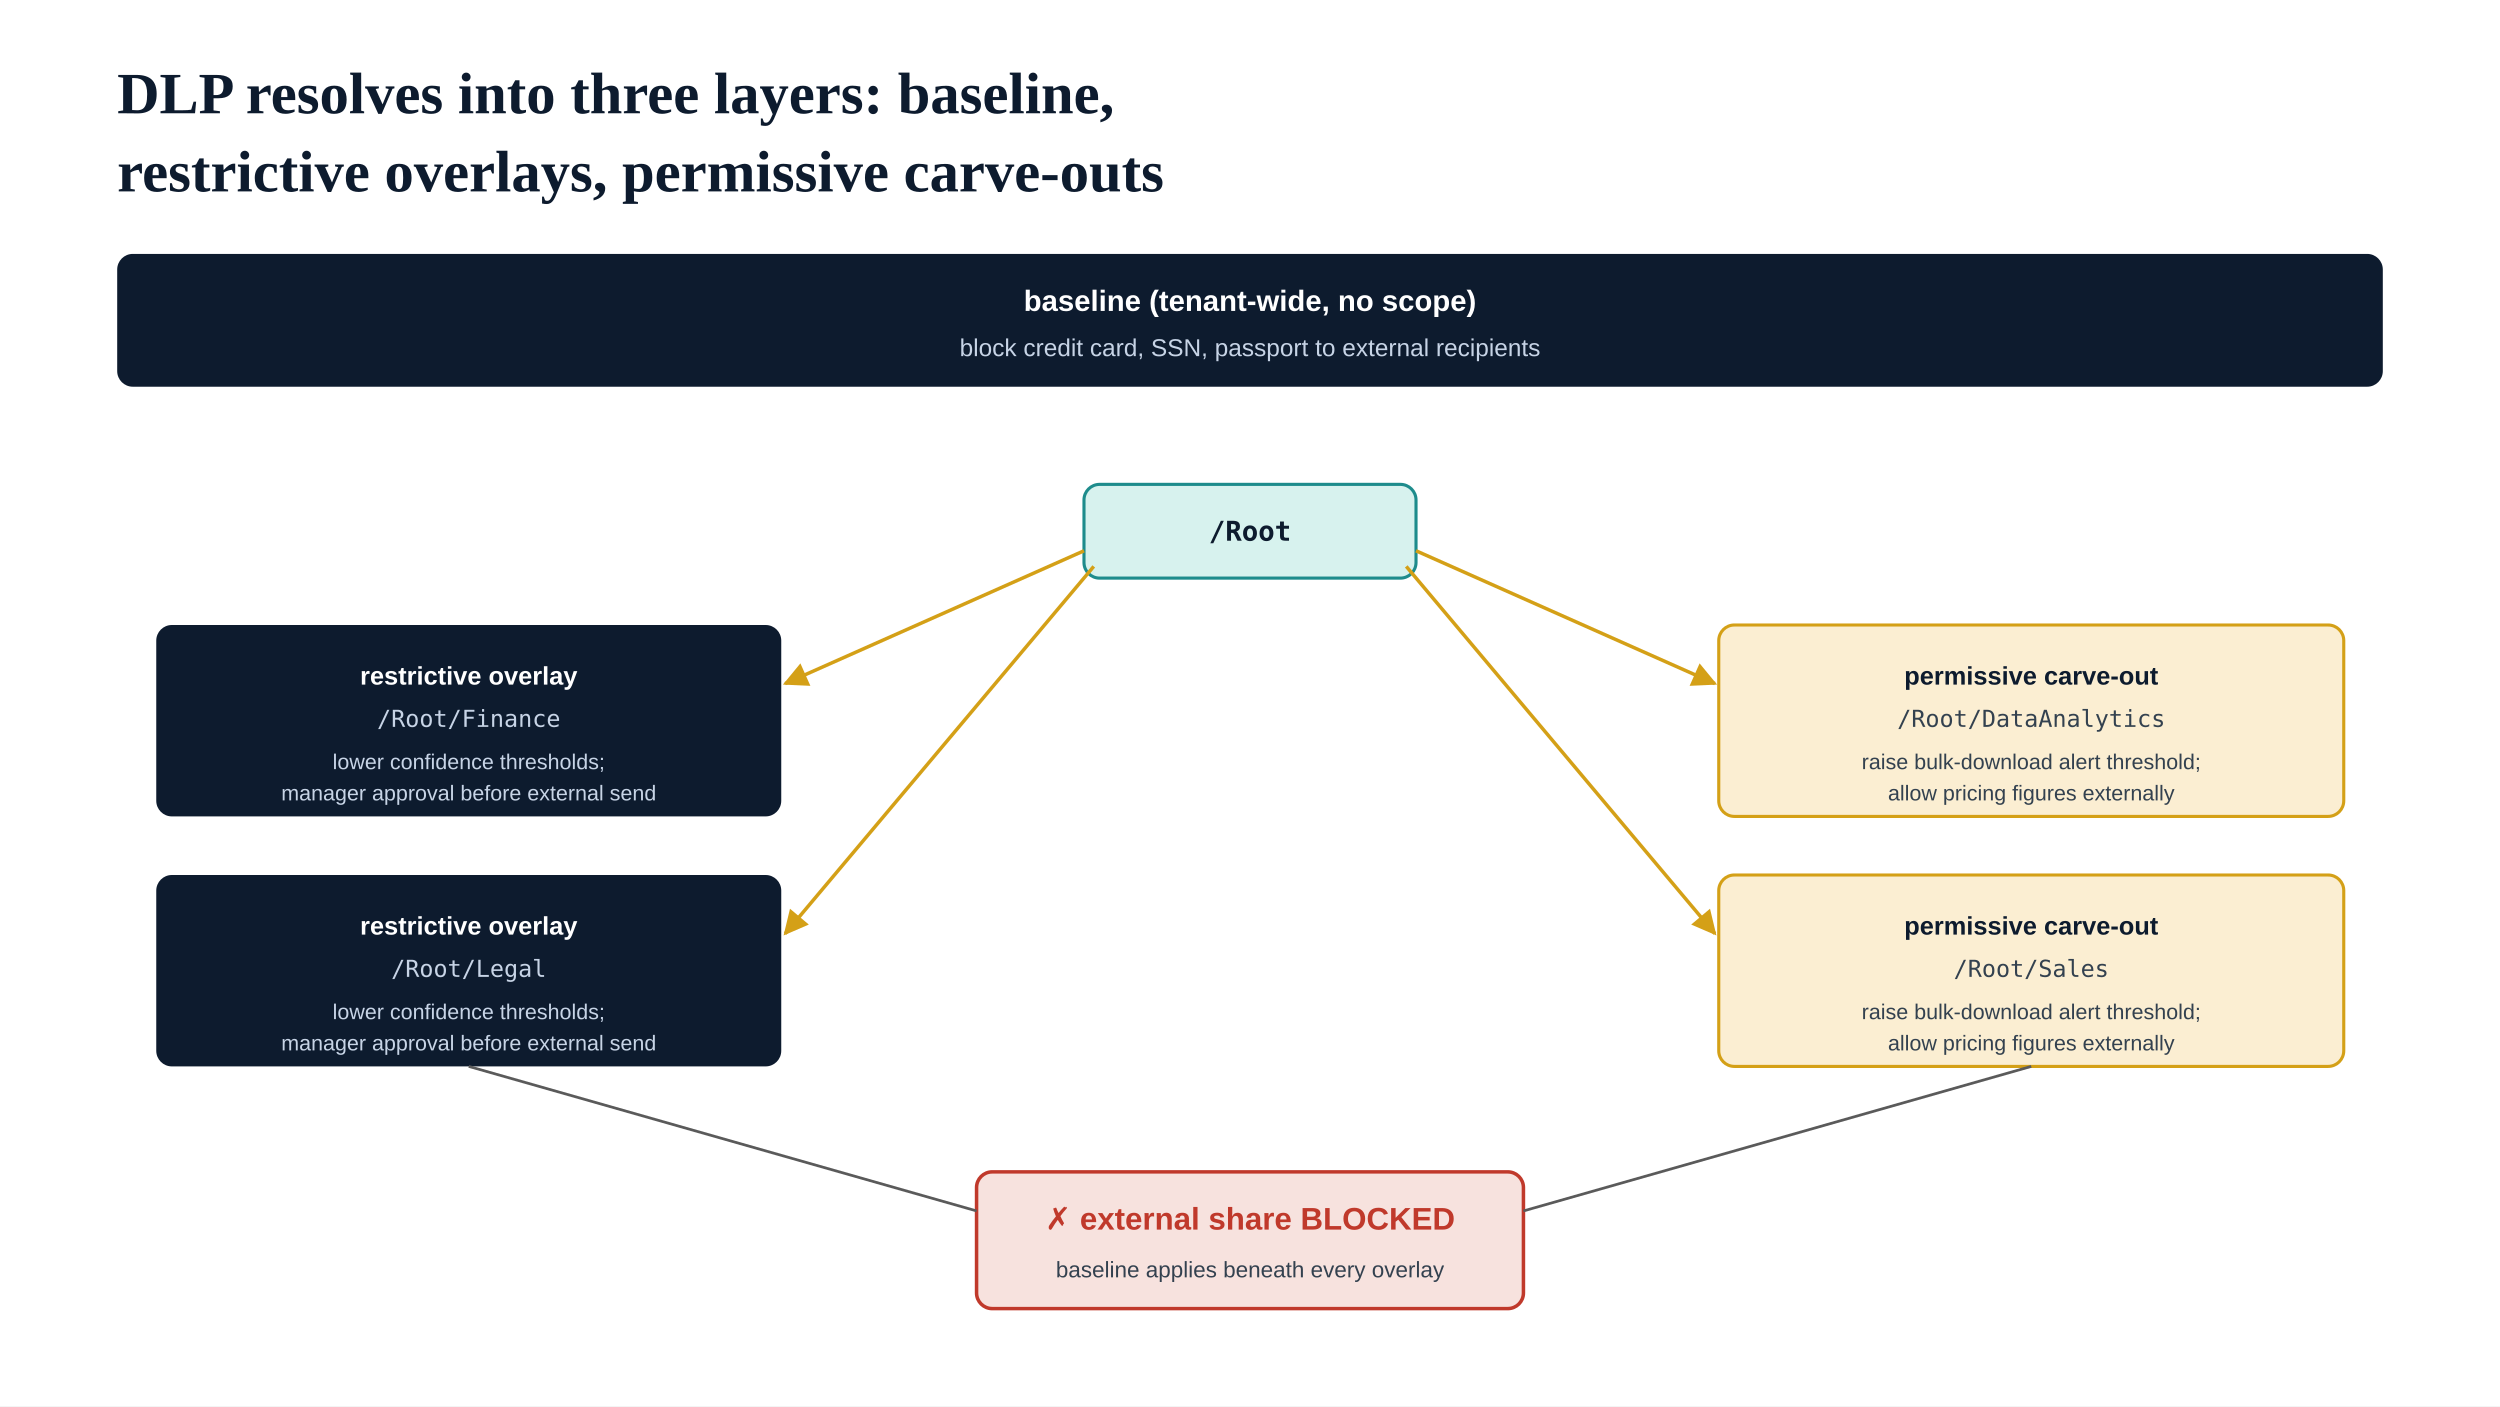
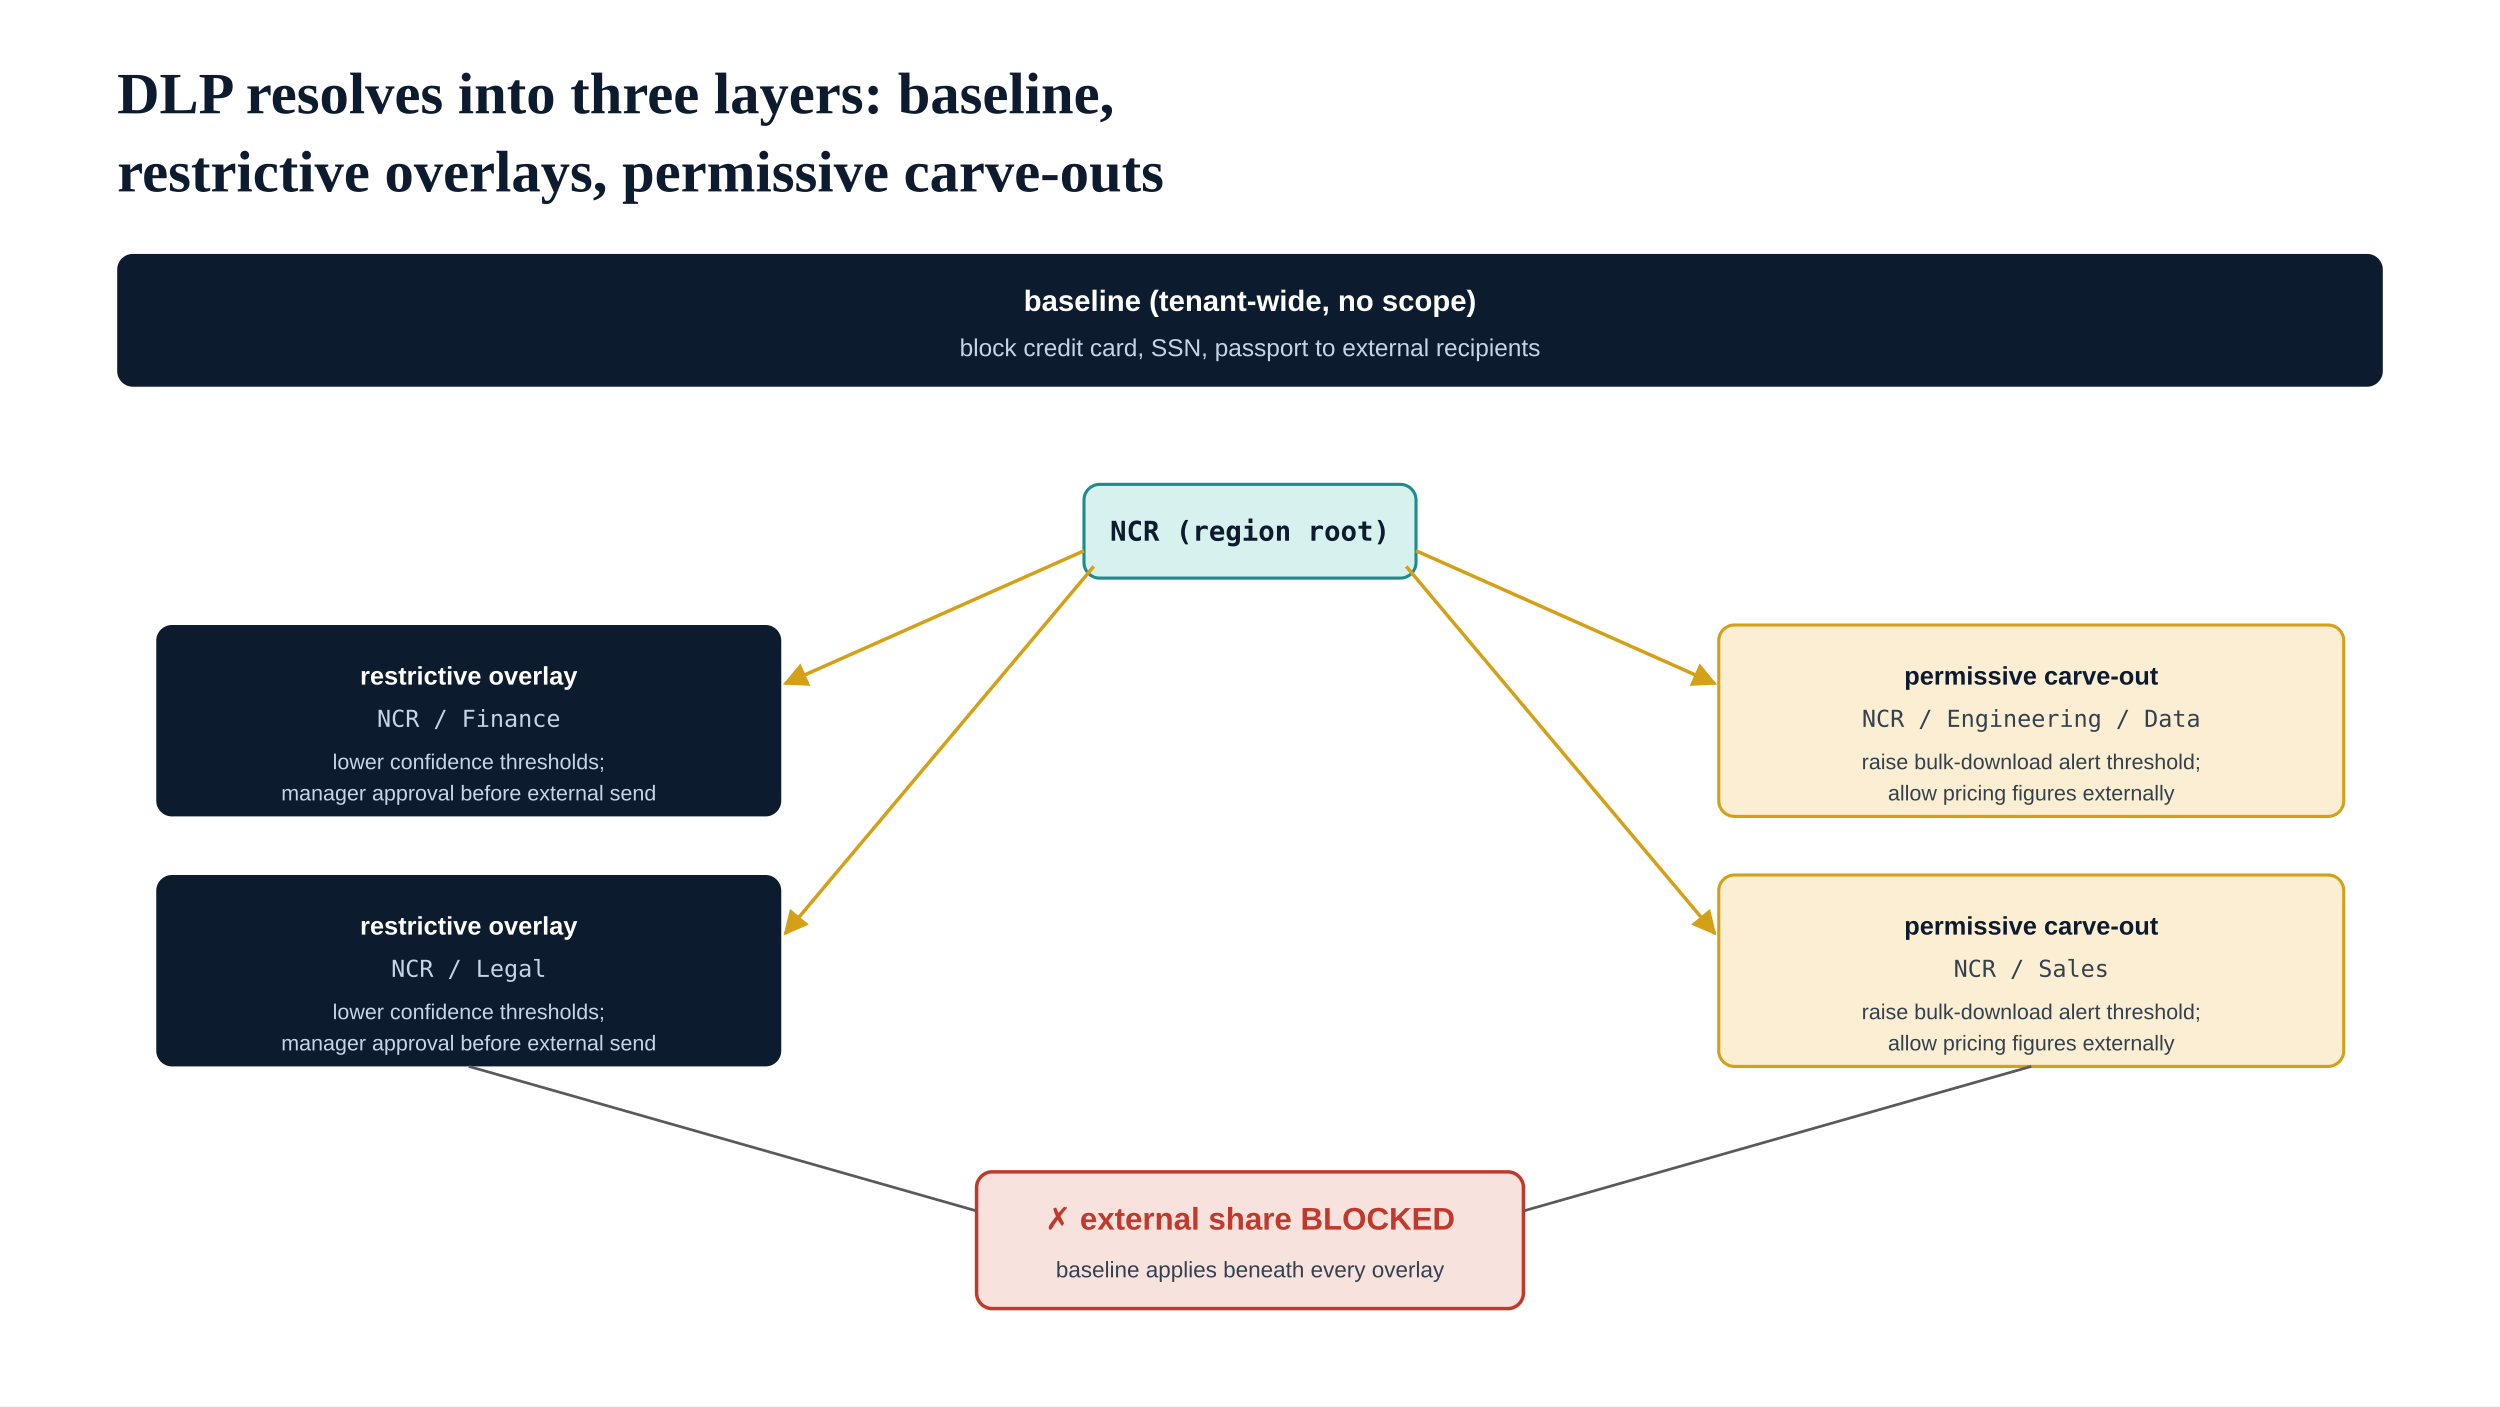
<svg xmlns="http://www.w3.org/2000/svg" viewBox="0 0 1280 720" font-family="Arial, Helvetica, sans-serif">
  <rect x="0" y="0" width="1280" height="720" rx="0" fill="#FFFFFF" />
  <defs>
    <marker id="ar-amber" viewBox="0 0 10 10" refX="9" refY="5" markerWidth="7" markerHeight="7" orient="auto-start-reverse">
      <path d="M0,0 L10,5 L0,10 z" fill="#D4A017" />
    </marker>
  </defs>
  <text x="60" y="58" font-family="Georgia, 'Times New Roman', serif" font-size="30" font-weight="bold" fill="#0D1B2E">DLP resolves into three layers: baseline,</text>
  <text x="60" y="98" font-family="Georgia, 'Times New Roman', serif" font-size="30" font-weight="bold" fill="#0D1B2E">restrictive overlays, permissive carve-outs</text>
  <rect x="60" y="130" width="1160" height="68" rx="8" fill="#0D1B2E" />
  <text x="640" y="154" font-family="Arial, Helvetica, sans-serif" font-size="15" font-weight="bold" fill="#FFFFFF" text-anchor="middle" dominant-baseline="central">baseline  (tenant-wide, no scope)</text>
  <text x="640" y="178" font-family="Arial, Helvetica, sans-serif" font-size="12.5" fill="#C7D4E6" text-anchor="middle" dominant-baseline="central">block credit card, SSN, passport to external recipients</text>
  <rect x="555" y="248" width="170" height="48" rx="8" fill="#D7F2EE" stroke="#1E8C8C" stroke-width="1.6" />
-   <text x="640" y="272" font-family="Consolas, monospace" font-size="14" font-weight="bold" fill="#0D1B2E" text-anchor="middle" dominant-baseline="central">/Root</text>
+   <text x="640" y="272" font-family="Consolas, monospace" font-size="14" font-weight="bold" fill="#0D1B2E" text-anchor="middle" dominant-baseline="central">NCR (region root)</text>
  <rect x="80" y="320" width="320" height="98" rx="8" fill="#0D1B2E" />
  <text x="240" y="346" font-family="Arial, Helvetica, sans-serif" font-size="13" font-weight="bold" fill="#FFFFFF" text-anchor="middle" dominant-baseline="central">restrictive overlay</text>
-   <text x="240" y="368" font-family="Consolas, monospace" font-size="12" fill="#C7D4E6" text-anchor="middle" dominant-baseline="central">/Root/Finance</text>
+   <text x="240" y="368" font-family="Consolas, monospace" font-size="12" fill="#C7D4E6" text-anchor="middle" dominant-baseline="central">NCR / Finance</text>
  <text x="240" y="390" font-family="Arial, Helvetica, sans-serif" font-size="11" fill="#C7D4E6" text-anchor="middle" dominant-baseline="central">lower confidence thresholds;</text>
  <text x="240" y="406" font-family="Arial, Helvetica, sans-serif" font-size="11" fill="#C7D4E6" text-anchor="middle" dominant-baseline="central">manager approval before external send</text>
  <rect x="80" y="448" width="320" height="98" rx="8" fill="#0D1B2E" />
  <text x="240" y="474" font-family="Arial, Helvetica, sans-serif" font-size="13" font-weight="bold" fill="#FFFFFF" text-anchor="middle" dominant-baseline="central">restrictive overlay</text>
-   <text x="240" y="496" font-family="Consolas, monospace" font-size="12" fill="#C7D4E6" text-anchor="middle" dominant-baseline="central">/Root/Legal</text>
+   <text x="240" y="496" font-family="Consolas, monospace" font-size="12" fill="#C7D4E6" text-anchor="middle" dominant-baseline="central">NCR / Legal</text>
  <text x="240" y="518" font-family="Arial, Helvetica, sans-serif" font-size="11" fill="#C7D4E6" text-anchor="middle" dominant-baseline="central">lower confidence thresholds;</text>
  <text x="240" y="534" font-family="Arial, Helvetica, sans-serif" font-size="11" fill="#C7D4E6" text-anchor="middle" dominant-baseline="central">manager approval before external send</text>
  <rect x="880" y="320" width="320" height="98" rx="8" fill="#FBEED2" stroke="#D4A017" stroke-width="1.6" />
  <text x="1040" y="346" font-family="Arial, Helvetica, sans-serif" font-size="13" font-weight="bold" fill="#0D1B2E" text-anchor="middle" dominant-baseline="central">permissive carve-out</text>
-   <text x="1040" y="368" font-family="Consolas, monospace" font-size="12" fill="#33414F" text-anchor="middle" dominant-baseline="central">/Root/DataAnalytics</text>
+   <text x="1040" y="368" font-family="Consolas, monospace" font-size="12" fill="#33414F" text-anchor="middle" dominant-baseline="central">NCR / Engineering / Data</text>
  <text x="1040" y="390" font-family="Arial, Helvetica, sans-serif" font-size="11" fill="#33414F" text-anchor="middle" dominant-baseline="central">raise bulk-download alert threshold;</text>
  <text x="1040" y="406" font-family="Arial, Helvetica, sans-serif" font-size="11" fill="#33414F" text-anchor="middle" dominant-baseline="central">allow pricing figures externally</text>
  <rect x="880" y="448" width="320" height="98" rx="8" fill="#FBEED2" stroke="#D4A017" stroke-width="1.6" />
  <text x="1040" y="474" font-family="Arial, Helvetica, sans-serif" font-size="13" font-weight="bold" fill="#0D1B2E" text-anchor="middle" dominant-baseline="central">permissive carve-out</text>
-   <text x="1040" y="496" font-family="Consolas, monospace" font-size="12" fill="#33414F" text-anchor="middle" dominant-baseline="central">/Root/Sales</text>
+   <text x="1040" y="496" font-family="Consolas, monospace" font-size="12" fill="#33414F" text-anchor="middle" dominant-baseline="central">NCR / Sales</text>
  <text x="1040" y="518" font-family="Arial, Helvetica, sans-serif" font-size="11" fill="#33414F" text-anchor="middle" dominant-baseline="central">raise bulk-download alert threshold;</text>
  <text x="1040" y="534" font-family="Arial, Helvetica, sans-serif" font-size="11" fill="#33414F" text-anchor="middle" dominant-baseline="central">allow pricing figures externally</text>
  <line x1="555" y1="282" x2="402" y2="350" stroke="#D4A017" stroke-width="1.8" marker-end="url(#ar-amber)" />
  <line x1="560" y1="290" x2="402" y2="478" stroke="#D4A017" stroke-width="1.8" marker-end="url(#ar-amber)" />
  <line x1="725" y1="282" x2="878" y2="350" stroke="#D4A017" stroke-width="1.8" marker-end="url(#ar-amber)" />
  <line x1="720" y1="290" x2="878" y2="478" stroke="#D4A017" stroke-width="1.8" marker-end="url(#ar-amber)" />
  <rect x="500" y="600" width="280" height="70" rx="8" fill="#F7E2DE" stroke="#C0392B" stroke-width="1.8" />
  <text x="640" y="624" font-family="Arial, Helvetica, sans-serif" font-size="16" font-weight="bold" fill="#C0392B" text-anchor="middle" dominant-baseline="central">✗ external share BLOCKED</text>
  <text x="640" y="650" font-family="Arial, Helvetica, sans-serif" font-size="11.5" fill="#33414F" text-anchor="middle" dominant-baseline="central">baseline applies beneath every overlay</text>
  <line x1="240" y1="546" x2="500" y2="620" stroke="#5A5A5A" stroke-width="1.4" />
  <line x1="1040" y1="546" x2="780" y2="620" stroke="#5A5A5A" stroke-width="1.4" />
</svg>
